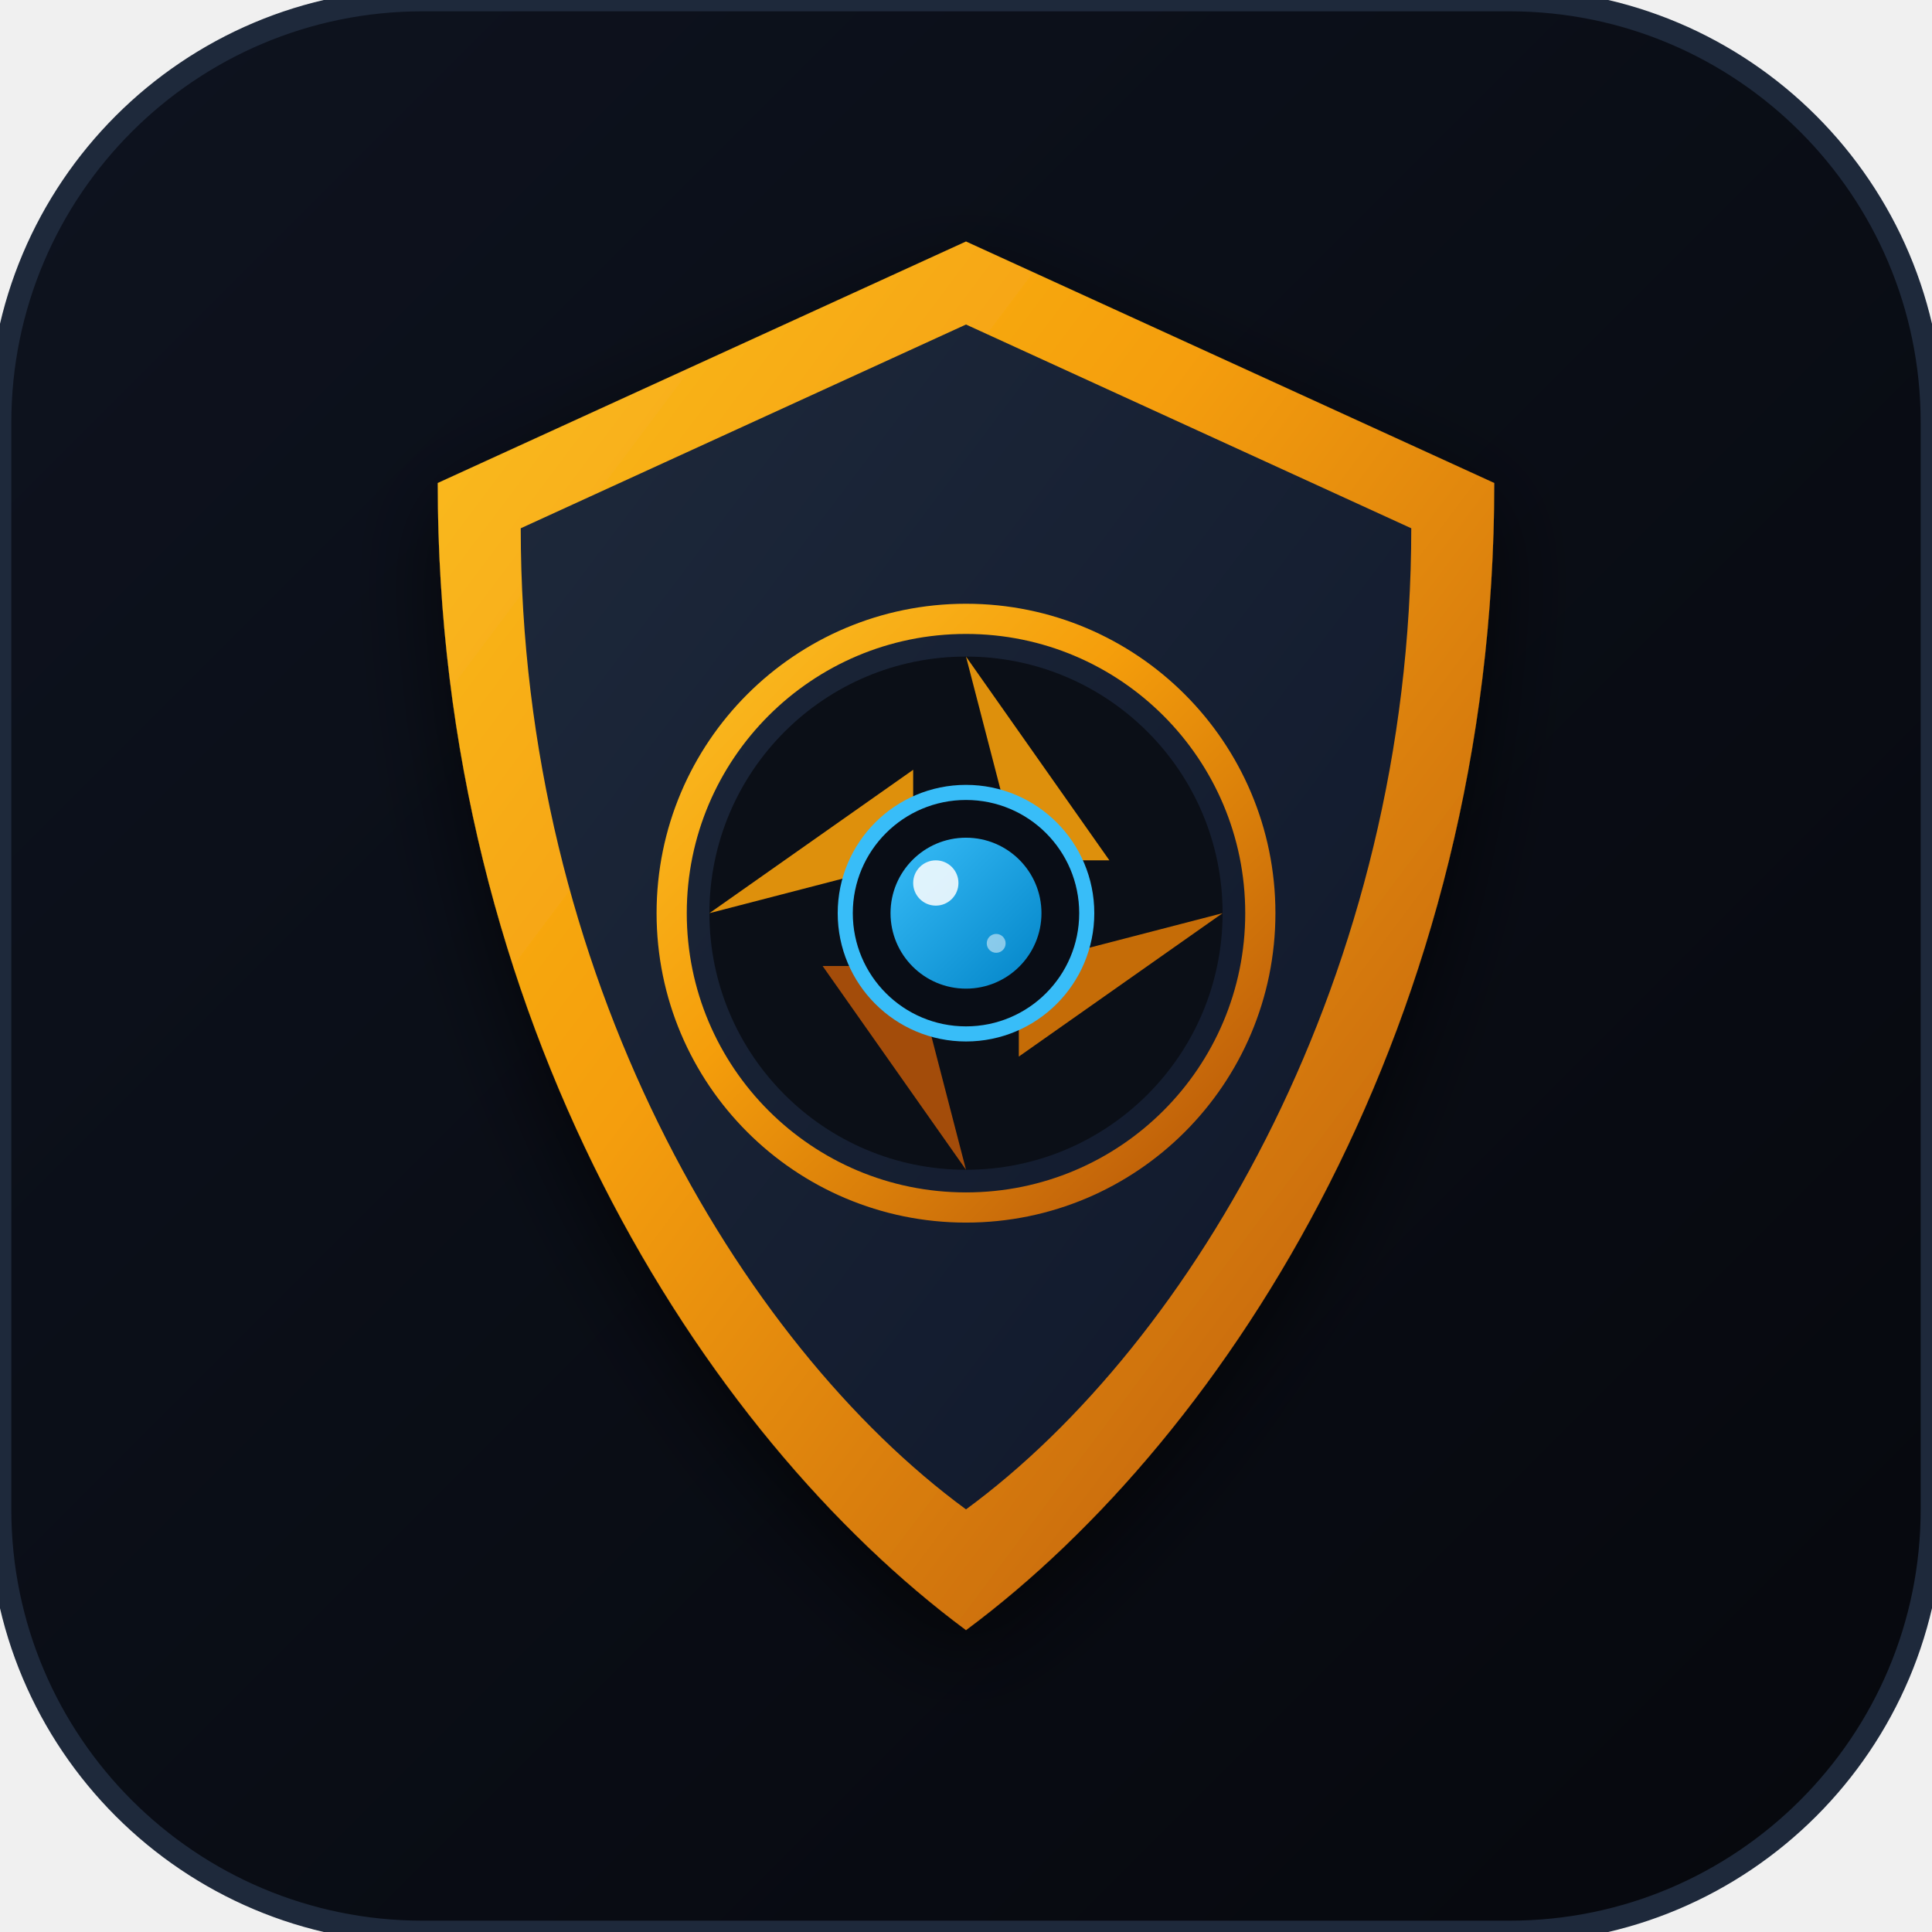
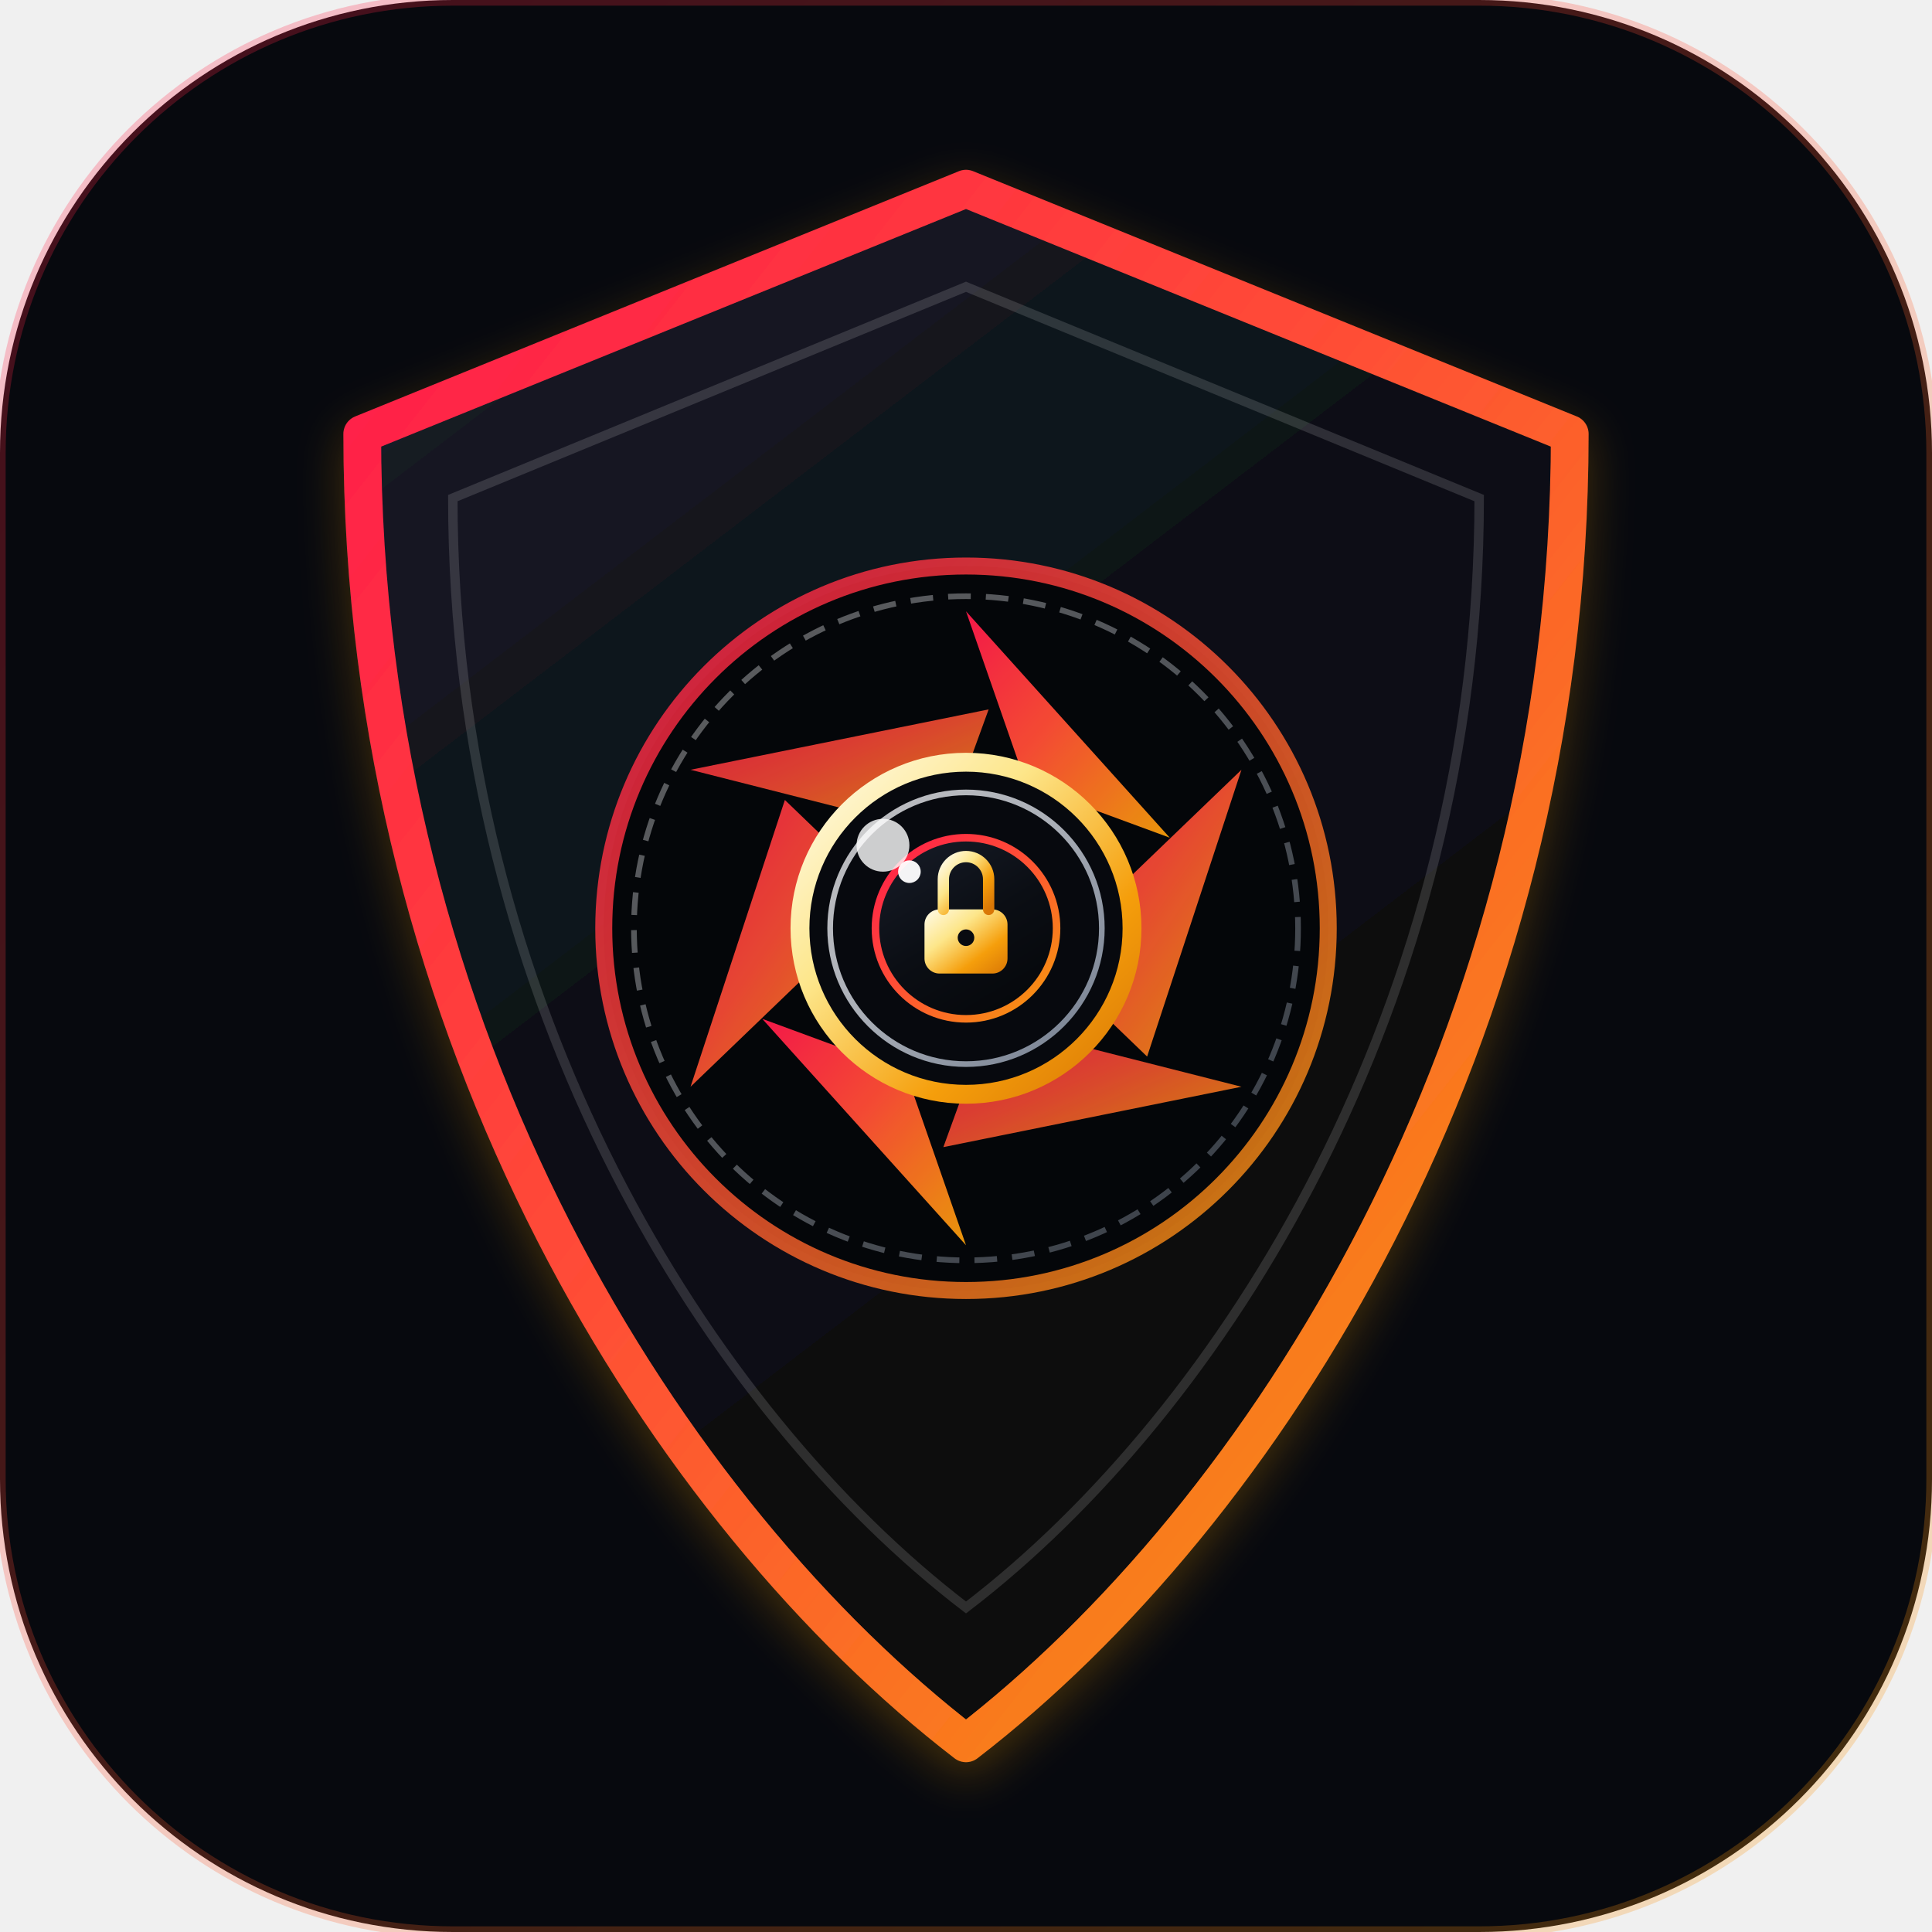
<svg xmlns="http://www.w3.org/2000/svg" viewBox="0 0 512 512" width="512" height="512">
  <defs>
-     <linearGradient id="pgBgGrad" x1="0%" y1="0%" x2="100%" y2="100%">
-       <stop offset="0%" stop-color="#0e131f" />
-       <stop offset="100%" stop-color="#06080d" />
+     <linearGradient id="pgLuxuryGrad" x1="0%" y1="0%" x2="100%" y2="100%">
+       <stop offset="0%" stop-color="#FF1A4B" />
+       <stop offset="45%" stop-color="#FF4D36" />
+       <stop offset="100%" stop-color="#F59E0B" />
    </linearGradient>
-     <linearGradient id="pgGoldGrad" x1="0%" y1="0%" x2="100%" y2="100%">
-       <stop offset="0%" stop-color="#fbbf24" />
-       <stop offset="40%" stop-color="#f59e0b" />
-       <stop offset="100%" stop-color="#b45309" />
+     <linearGradient id="pgObsidian" x1="20%" y1="0%" x2="80%" y2="100%">
+       <stop offset="0%" stop-color="#161B26" />
+       <stop offset="50%" stop-color="#0B0E14" />
+       <stop offset="100%" stop-color="#05070A" />
    </linearGradient>
-     <linearGradient id="pgShieldCore" x1="0%" y1="0%" x2="100%" y2="100%">
-       <stop offset="0%" stop-color="#1e293b" />
-       <stop offset="100%" stop-color="#0f172a" />
+     <linearGradient id="pgSensorGold" x1="0%" y1="0%" x2="100%" y2="100%">
+       <stop offset="0%" stop-color="#FFFBEB" />
+       <stop offset="35%" stop-color="#FDE68A" />
+       <stop offset="70%" stop-color="#F59E0B" />
+       <stop offset="100%" stop-color="#D97706" />
    </linearGradient>
-     <linearGradient id="pgLensGrad" x1="0%" y1="0%" x2="100%" y2="100%">
-       <stop offset="0%" stop-color="#38bdf8" />
-       <stop offset="100%" stop-color="#0284c7" />
+     <linearGradient id="pgPlatinum" x1="0%" y1="0%" x2="100%" y2="100%">
+       <stop offset="0%" stop-color="#FFFFFF" />
+       <stop offset="45%" stop-color="#E2E8F0" />
+       <stop offset="100%" stop-color="#94A3B8" />
    </linearGradient>
-     <filter id="pgDropShadow" x="-20%" y="-20%" width="140%" height="140%">
-       <feDropShadow dx="0" dy="8" stdDeviation="12" flood-color="#000000" flood-opacity="0.6" />
+     <filter id="pgShieldGlow" x="-25%" y="-25%" width="150%" height="150%">
+       <feDropShadow dx="0" dy="10" stdDeviation="16" flood-color="#FF1A4B" flood-opacity="0.35" />
+       <feDropShadow dx="0" dy="4" stdDeviation="6" flood-color="#F59E0B" flood-opacity="0.25" />
    </filter>
  </defs>
-   <rect width="512" height="512" rx="112" fill="url(#pgBgGrad)" stroke="#1e293b" stroke-width="6" />
-   <path d="M256,64 L396,128 C396,270 326,380 256,432 C186,380 116,270 116,128 Z" fill="url(#pgGoldGrad)" filter="url(#pgDropShadow)" />
-   <path d="M256,86 L374,140 C374,258 316,356 256,400 C196,356 138,258 138,140 Z" fill="url(#pgShieldCore)" />
-   <circle cx="256" cy="242" r="78" fill="none" stroke="url(#pgGoldGrad)" stroke-width="8" />
-   <circle cx="256" cy="242" r="68" fill="#0b0f17" />
-   <path d="M256,174 L294,228 L270,228 Z" fill="#f59e0b" opacity="0.9" />
-   <path d="M324,242 L270,280 L270,256 Z" fill="#d97706" opacity="0.9" />
-   <path d="M256,310 L218,256 L242,256 Z" fill="#b45309" opacity="0.9" />
-   <path d="M188,242 L242,204 L242,228 Z" fill="#f59e0b" opacity="0.9" />
-   <circle cx="256" cy="242" r="32" fill="#090d16" stroke="#38bdf8" stroke-width="4" />
-   <circle cx="256" cy="242" r="20" fill="url(#pgLensGrad)" />
-   <circle cx="248" cy="234" r="6" fill="#ffffff" opacity="0.85" />
-   <circle cx="264" cy="250" r="2.5" fill="#ffffff" opacity="0.5" />
+   <rect width="512" height="512" rx="120" fill="#07090E" stroke="url(#pgLuxuryGrad)" stroke-width="3" stroke-opacity="0.25" />
+   <path d="M256,50 L416,115 C416,276 334,402 256,462 C178,402 96,276 96,115 Z" fill="url(#pgObsidian)" stroke="url(#pgLuxuryGrad)" stroke-width="10" stroke-linejoin="round" filter="url(#pgShieldGlow)" />
+   <path d="M256,76 L392,132 C392,266 324,374 256,426 C188,374 120,266 120,132 Z" fill="none" stroke="#FFFFFF" stroke-opacity="0.14" stroke-width="2.5" />
+   <circle cx="256" cy="246" r="96" fill="#040609" stroke="url(#pgLuxuryGrad)" stroke-width="4.5" stroke-opacity="0.8" />
+   <circle cx="256" cy="246" r="88" fill="none" stroke="url(#pgPlatinum)" stroke-width="1.5" stroke-opacity="0.35" stroke-dasharray="6 4" />
+   <g transform="translate(256, 246)">
+     <path d="M0,-84 L54,-24 L16,-38 Z" fill="url(#pgLuxuryGrad)" opacity="0.95" />
+     <path d="M73,-42 L48,34 L21,8 Z" fill="url(#pgLuxuryGrad)" opacity="0.9" />
+     <path d="M73,42 L-6,58 L6,25 Z" fill="url(#pgLuxuryGrad)" opacity="0.85" />
+     <path d="M0,84 L-54,24 L-16,38 Z" fill="url(#pgLuxuryGrad)" opacity="0.95" />
+     <path d="M-73,42 L-48,-34 L-21,-8 Z" fill="url(#pgLuxuryGrad)" opacity="0.9" />
+     <path d="M-73,-42 L6,-58 L-6,-25 Z" fill="url(#pgLuxuryGrad)" opacity="0.85" />
+   </g>
+   <circle cx="256" cy="246" r="44" fill="#07090E" stroke="url(#pgSensorGold)" stroke-width="5" />
+   <circle cx="256" cy="246" r="36" fill="none" stroke="url(#pgPlatinum)" stroke-width="1.5" stroke-opacity="0.75" />
+   <circle cx="256" cy="246" r="24" fill="url(#pgObsidian)" stroke="url(#pgLuxuryGrad)" stroke-width="2" />
+   <rect x="245" y="241" width="22" height="17" rx="4" fill="url(#pgSensorGold)" />
+   <path d="M250,241 L250,233 C250,229.7 252.7,227 256,227 C259.3,227 262,229.7 262,233 L262,241" fill="none" stroke="url(#pgSensorGold)" stroke-width="3" stroke-linecap="round" />
+   <circle cx="256" cy="248.5" r="2.2" fill="#090B10" />
+   <circle cx="234" cy="224" r="7" fill="#FFFFFF" opacity="0.8" />
+   <circle cx="241" cy="231" r="3" fill="#FFFFFF" opacity="0.95" />
</svg>
